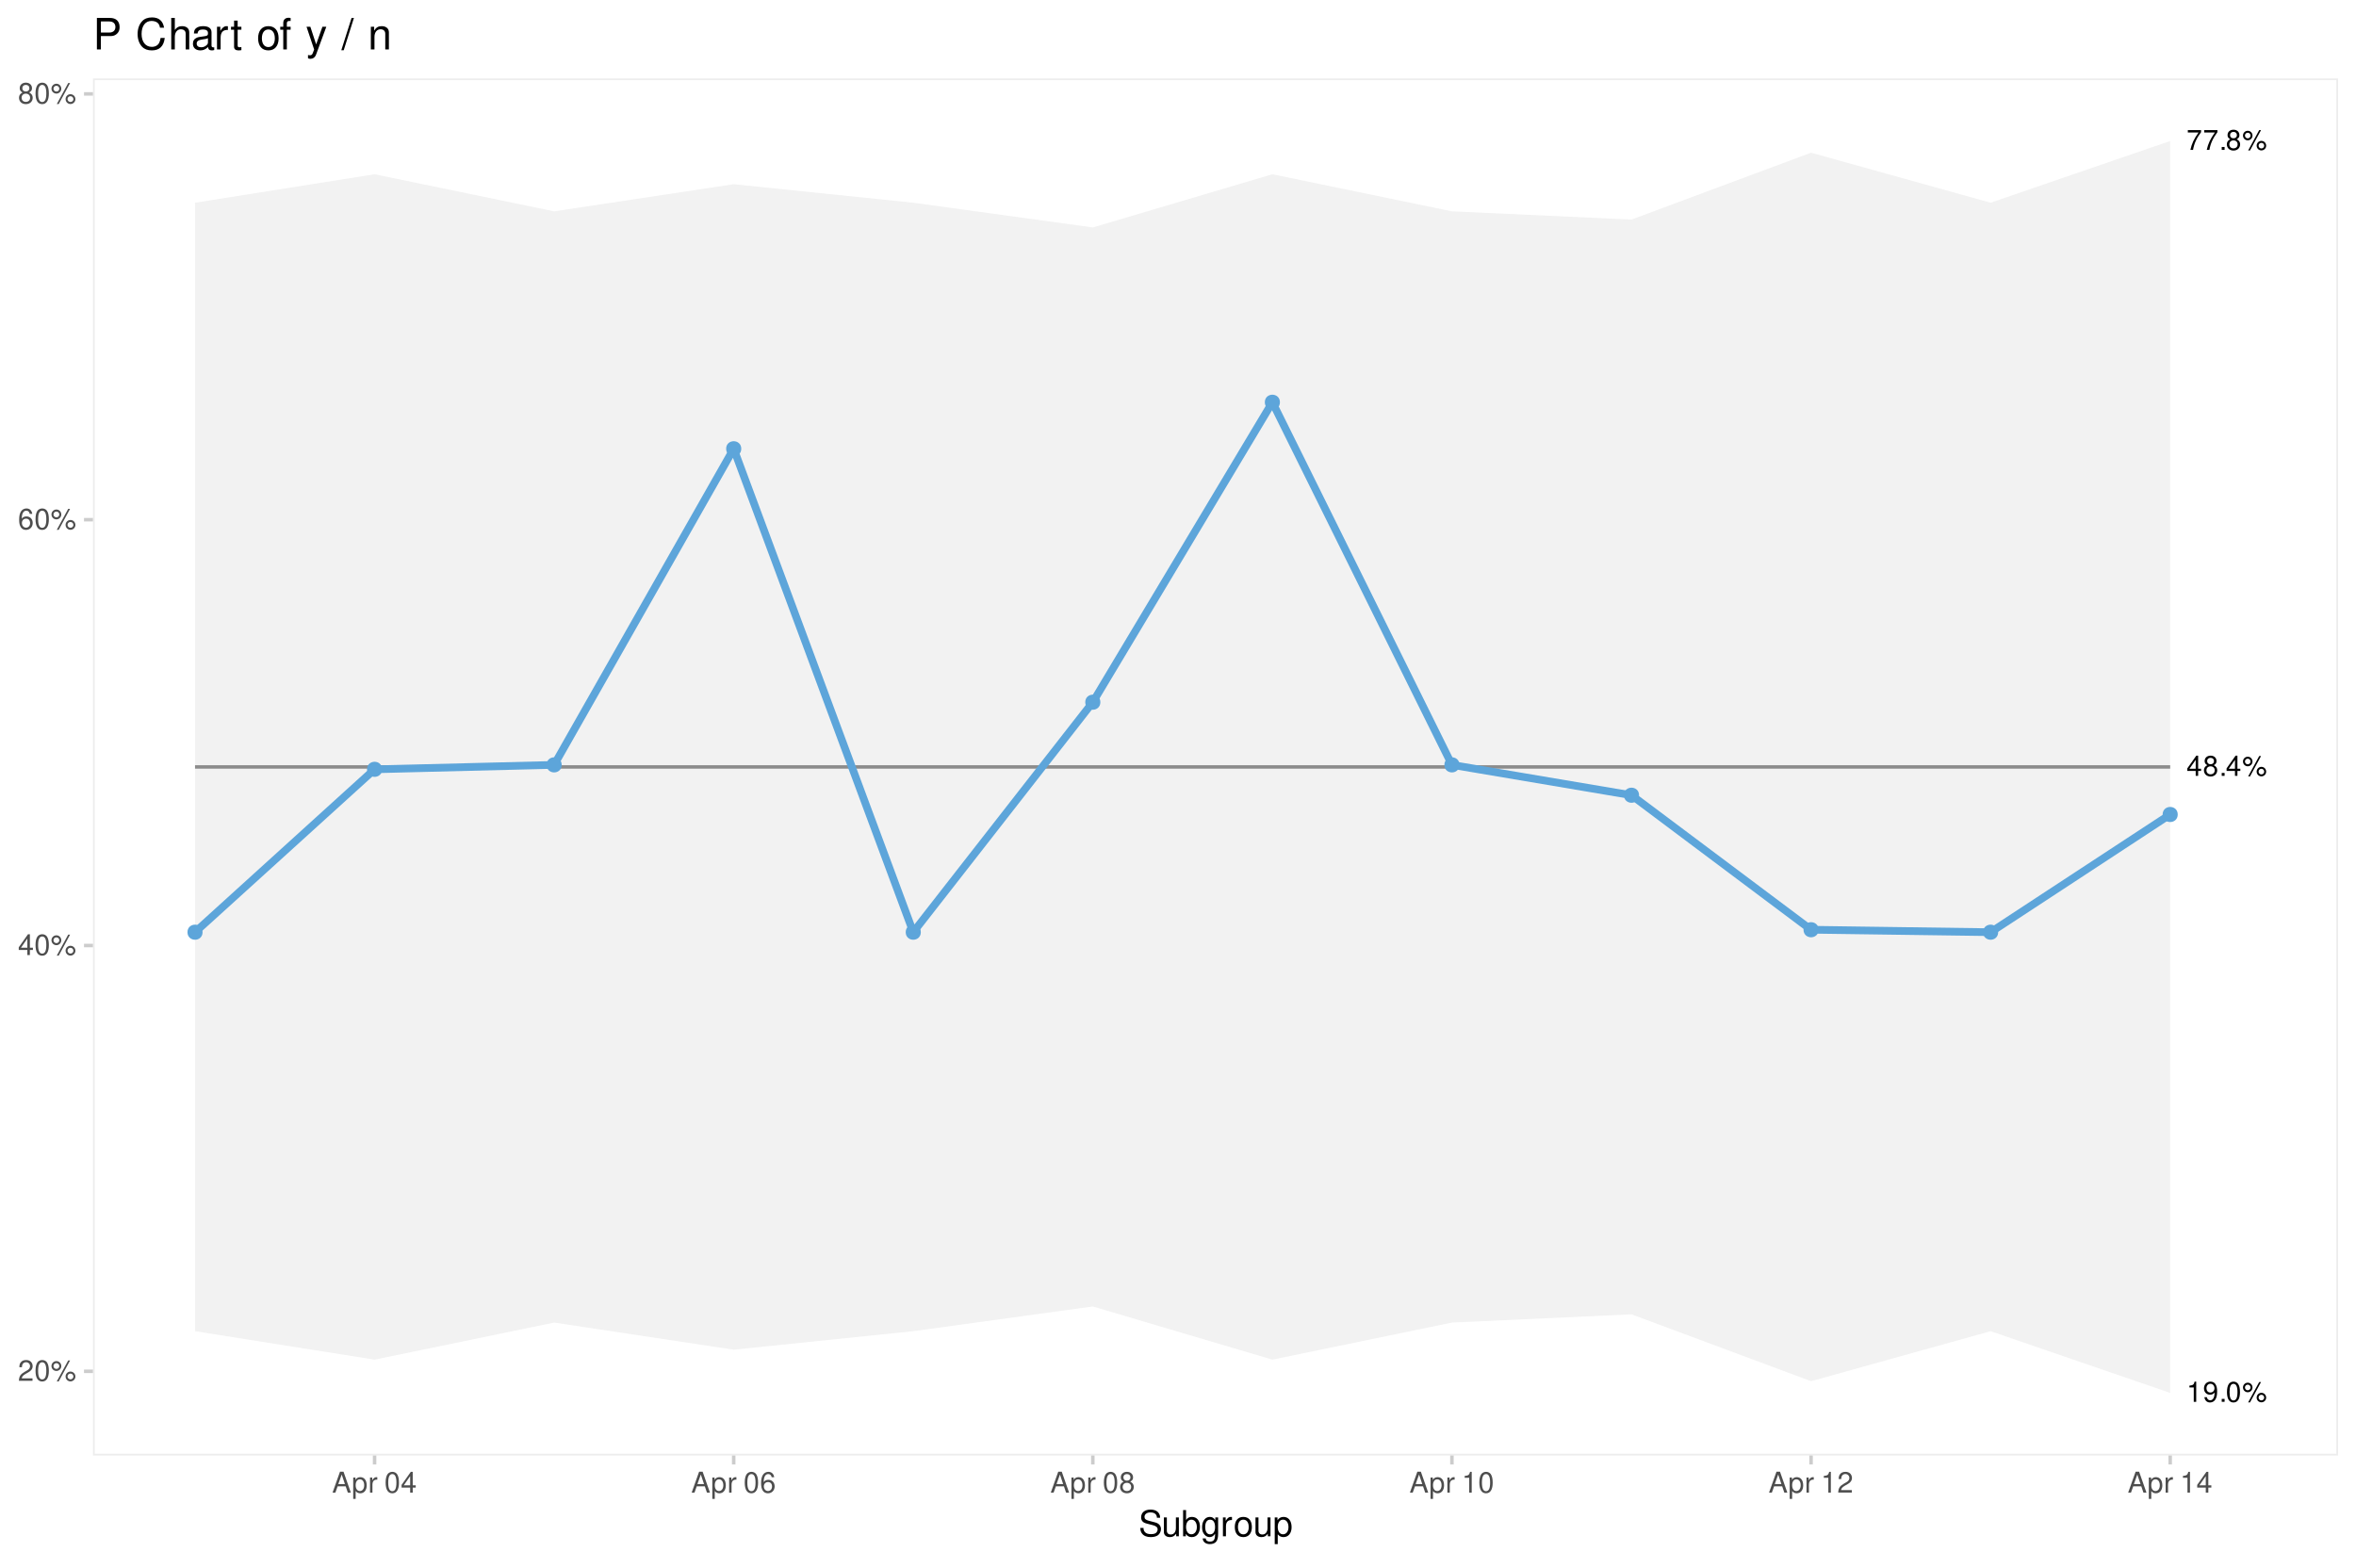
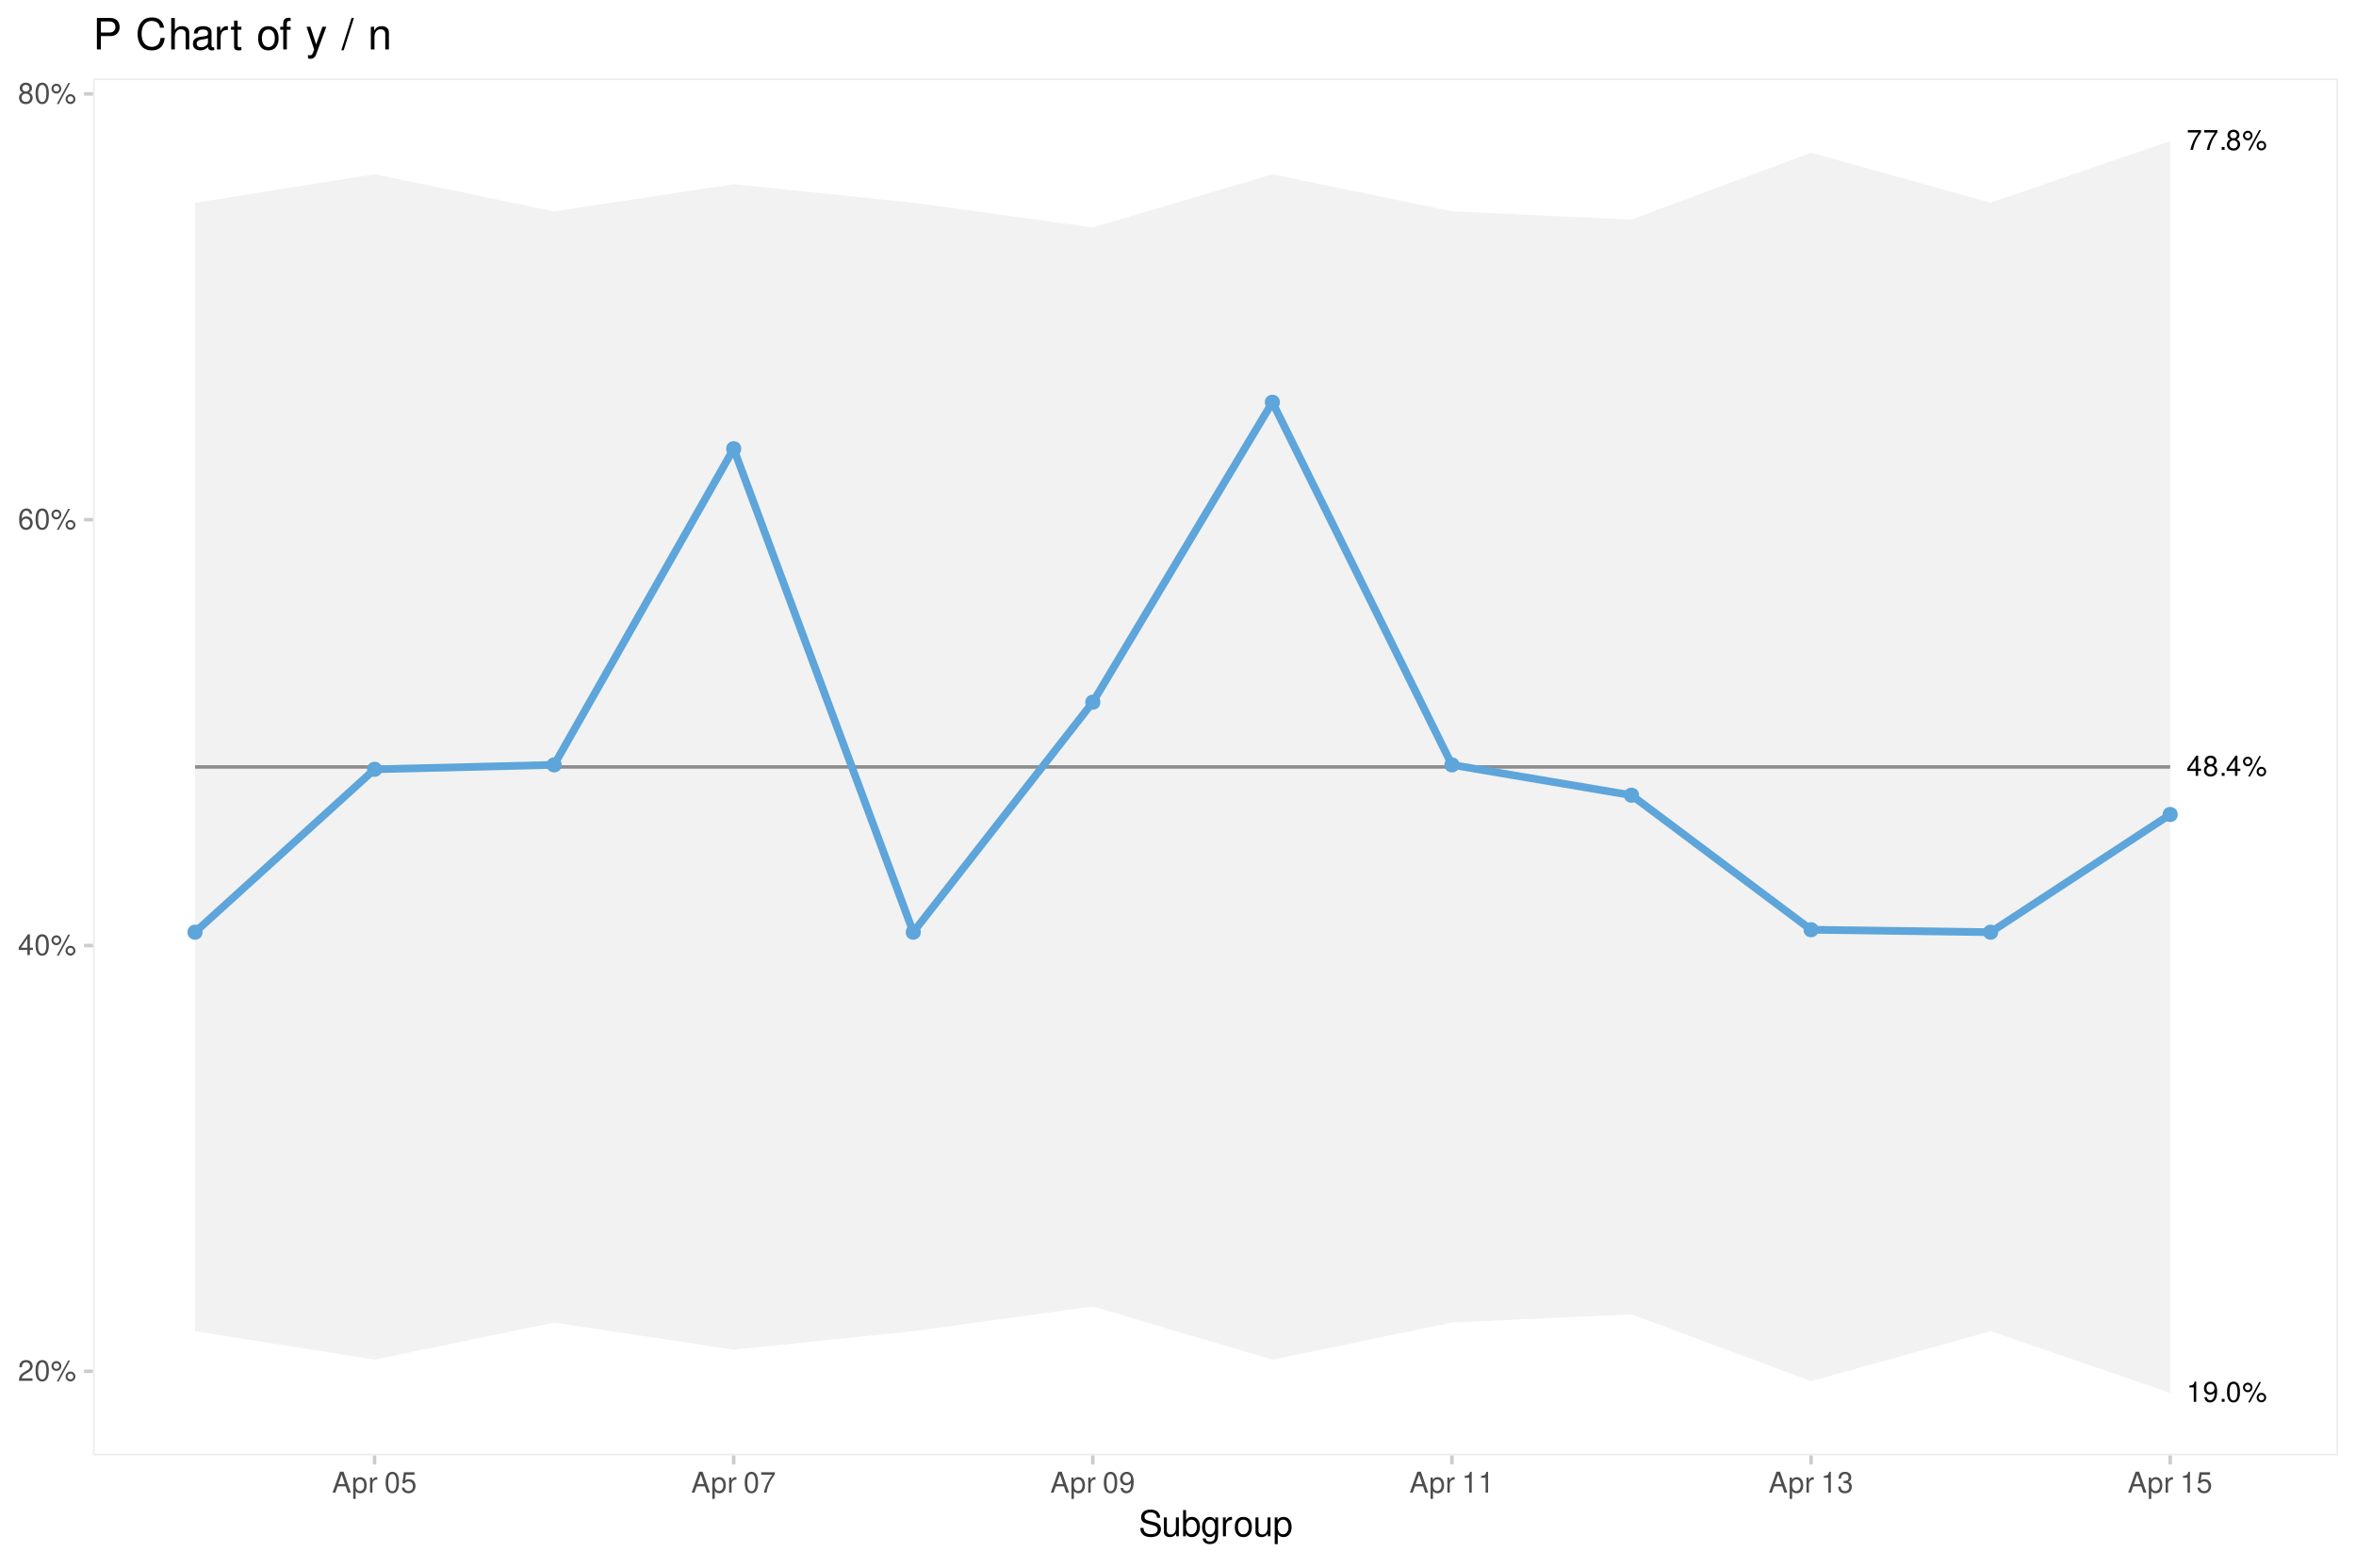
<svg xmlns="http://www.w3.org/2000/svg" xmlns:xlink="http://www.w3.org/1999/xlink" width="720pt" height="479pt" viewBox="0 0 720 479">
  <defs>
    <g>
      <g id="glyph-0-0">
        <path d="M 2.203 -4.391 L 2.203 0 L 2.953 0 L 2.953 -6.172 L 2.469 -6.172 C 2.203 -5.219 2.031 -5.094 0.875 -4.938 L 0.875 -4.391 Z M 2.203 -4.391 " />
      </g>
      <g id="glyph-0-1">
        <path d="M 0.453 -1.406 C 0.594 -0.406 1.25 0.203 2.172 0.203 C 2.844 0.203 3.438 -0.125 3.797 -0.688 C 4.172 -1.281 4.344 -2.031 4.344 -3.156 C 4.344 -4.203 4.188 -4.859 3.828 -5.406 C 3.5 -5.906 2.969 -6.172 2.297 -6.172 C 1.156 -6.172 0.328 -5.312 0.328 -4.109 C 0.328 -2.984 1.094 -2.172 2.188 -2.172 C 2.75 -2.172 3.188 -2.375 3.562 -2.844 C 3.562 -1.312 3.078 -0.469 2.219 -0.469 C 1.688 -0.469 1.328 -0.812 1.203 -1.406 Z M 2.297 -5.516 C 3 -5.516 3.531 -4.922 3.531 -4.125 C 3.531 -3.375 3.016 -2.844 2.266 -2.844 C 1.547 -2.844 1.094 -3.359 1.094 -4.172 C 1.094 -4.953 1.594 -5.516 2.297 -5.516 Z M 2.297 -5.516 " />
      </g>
      <g id="glyph-0-2">
        <path d="M 1.625 -0.891 L 0.75 -0.891 L 0.75 0 L 1.625 0 Z M 1.625 -0.891 " />
      </g>
      <g id="glyph-0-3">
        <path d="M 2.344 -6.172 C 1.781 -6.172 1.266 -5.906 0.953 -5.5 C 0.562 -4.953 0.359 -4.125 0.359 -2.984 C 0.359 -0.906 1.047 0.203 2.344 0.203 C 3.625 0.203 4.328 -0.906 4.328 -2.938 C 4.328 -4.125 4.141 -4.938 3.734 -5.5 C 3.422 -5.922 2.922 -6.172 2.344 -6.172 Z M 2.344 -5.5 C 3.156 -5.5 3.562 -4.672 3.562 -3 C 3.562 -1.25 3.172 -0.422 2.328 -0.422 C 1.531 -0.422 1.141 -1.281 1.141 -2.984 C 1.141 -4.672 1.531 -5.5 2.344 -5.5 Z M 2.344 -5.5 " />
      </g>
      <g id="glyph-0-4">
        <path d="M 1.703 -5.844 C 0.891 -5.844 0.25 -5.188 0.25 -4.391 C 0.25 -3.578 0.891 -2.922 1.703 -2.922 C 2.5 -2.922 3.156 -3.578 3.156 -4.375 C 3.156 -5.203 2.516 -5.844 1.703 -5.844 Z M 1.703 -5.25 C 2.188 -5.25 2.562 -4.859 2.562 -4.375 C 2.562 -3.906 2.172 -3.531 1.703 -3.531 C 1.234 -3.531 0.844 -3.906 0.844 -4.391 C 0.844 -4.859 1.219 -5.25 1.703 -5.25 Z M 5.203 -6.047 L 1.828 0.172 L 2.391 0.172 L 5.766 -6.047 Z M 5.875 -2.75 C 5.062 -2.75 4.422 -2.094 4.422 -1.297 C 4.422 -0.484 5.062 0.156 5.875 0.156 C 6.672 0.156 7.328 -0.484 7.328 -1.281 C 7.328 -2.094 6.688 -2.75 5.875 -2.75 Z M 5.875 -2.156 C 6.359 -2.156 6.734 -1.766 6.734 -1.281 C 6.734 -0.812 6.344 -0.438 5.875 -0.438 C 5.391 -0.438 5.016 -0.812 5.016 -1.297 C 5.016 -1.766 5.391 -2.156 5.875 -2.156 Z M 5.875 -2.156 " />
      </g>
      <g id="glyph-0-5">
        <path d="M 4.438 -6.047 L 0.391 -6.047 L 0.391 -5.312 L 3.656 -5.312 C 2.219 -3.25 1.625 -1.984 1.172 0 L 1.984 0 C 2.312 -1.938 3.078 -3.594 4.438 -5.422 Z M 4.438 -6.047 " />
      </g>
      <g id="glyph-0-6">
        <path d="M 3.328 -3.25 C 3.969 -3.641 4.156 -3.938 4.156 -4.516 C 4.156 -5.5 3.422 -6.172 2.344 -6.172 C 1.281 -6.172 0.531 -5.5 0.531 -4.531 C 0.531 -3.938 0.719 -3.641 1.344 -3.25 C 0.656 -2.906 0.312 -2.391 0.312 -1.719 C 0.312 -0.594 1.141 0.203 2.344 0.203 C 3.547 0.203 4.375 -0.594 4.375 -1.719 C 4.375 -2.391 4.031 -2.906 3.328 -3.25 Z M 2.344 -5.5 C 2.984 -5.5 3.391 -5.125 3.391 -4.5 C 3.391 -3.922 2.984 -3.547 2.344 -3.547 C 1.703 -3.547 1.297 -3.922 1.297 -4.516 C 1.297 -5.125 1.703 -5.5 2.344 -5.5 Z M 2.344 -2.906 C 3.094 -2.906 3.609 -2.422 3.609 -1.703 C 3.609 -0.953 3.109 -0.469 2.328 -0.469 C 1.594 -0.469 1.078 -0.969 1.078 -1.688 C 1.078 -2.422 1.594 -2.906 2.344 -2.906 Z M 2.344 -2.906 " />
      </g>
      <g id="glyph-0-7">
        <path d="M 2.797 -1.5 L 2.797 0 L 3.547 0 L 3.547 -1.5 L 4.438 -1.5 L 4.438 -2.172 L 3.547 -2.172 L 3.547 -6.172 L 2.984 -6.172 L 0.234 -2.281 L 0.234 -1.5 Z M 2.797 -2.172 L 0.891 -2.172 L 2.797 -4.891 Z M 2.797 -2.172 " />
      </g>
      <g id="glyph-1-0">
        <path d="M 4.453 -0.766 L 1.172 -0.766 C 1.25 -1.297 1.531 -1.625 2.297 -2.094 L 3.172 -2.594 C 4.047 -3.062 4.5 -3.719 4.5 -4.5 C 4.5 -5.031 4.281 -5.531 3.922 -5.875 C 3.547 -6.203 3.094 -6.359 2.5 -6.359 C 1.703 -6.359 1.125 -6.078 0.781 -5.531 C 0.547 -5.203 0.453 -4.797 0.438 -4.156 L 1.219 -4.156 C 1.234 -4.594 1.297 -4.844 1.406 -5.062 C 1.594 -5.438 2 -5.688 2.469 -5.688 C 3.172 -5.688 3.703 -5.172 3.703 -4.484 C 3.703 -3.969 3.406 -3.531 2.859 -3.219 L 2.047 -2.75 C 0.75 -2 0.375 -1.406 0.297 -0.016 L 4.453 -0.016 Z M 4.453 -0.766 " />
      </g>
      <g id="glyph-1-1">
        <path d="M 2.422 -6.359 C 1.844 -6.359 1.312 -6.094 0.984 -5.672 C 0.578 -5.109 0.375 -4.25 0.375 -3.078 C 0.375 -0.938 1.078 0.203 2.422 0.203 C 3.734 0.203 4.453 -0.938 4.453 -3.031 C 4.453 -4.25 4.266 -5.078 3.859 -5.672 C 3.531 -6.109 3.016 -6.359 2.422 -6.359 Z M 2.422 -5.672 C 3.25 -5.672 3.672 -4.828 3.672 -3.094 C 3.672 -1.281 3.266 -0.438 2.406 -0.438 C 1.578 -0.438 1.172 -1.312 1.172 -3.062 C 1.172 -4.828 1.578 -5.672 2.422 -5.672 Z M 2.422 -5.672 " />
      </g>
      <g id="glyph-1-2">
        <path d="M 1.75 -6.031 C 0.922 -6.031 0.25 -5.344 0.25 -4.516 C 0.25 -3.688 0.922 -3.016 1.766 -3.016 C 2.578 -3.016 3.25 -3.688 3.25 -4.5 C 3.25 -5.359 2.594 -6.031 1.75 -6.031 Z M 1.75 -5.406 C 2.25 -5.406 2.641 -5.016 2.641 -4.516 C 2.641 -4.031 2.25 -3.641 1.766 -3.641 C 1.266 -3.641 0.859 -4.031 0.859 -4.516 C 0.859 -5.016 1.266 -5.406 1.75 -5.406 Z M 5.359 -6.234 L 1.875 0.172 L 2.469 0.172 L 5.938 -6.234 Z M 6.047 -2.828 C 5.219 -2.828 4.562 -2.156 4.562 -1.344 C 4.562 -0.5 5.219 0.172 6.062 0.172 C 6.875 0.172 7.562 -0.5 7.562 -1.312 C 7.562 -2.156 6.891 -2.828 6.047 -2.828 Z M 6.047 -2.219 C 6.547 -2.219 6.953 -1.828 6.953 -1.312 C 6.953 -0.844 6.547 -0.453 6.062 -0.453 C 5.562 -0.453 5.156 -0.844 5.156 -1.344 C 5.156 -1.828 5.562 -2.219 6.047 -2.219 Z M 6.047 -2.219 " />
      </g>
      <g id="glyph-1-3">
        <path d="M 2.875 -1.547 L 2.875 0 L 3.656 0 L 3.656 -1.547 L 4.578 -1.547 L 4.578 -2.234 L 3.656 -2.234 L 3.656 -6.359 L 3.078 -6.359 L 0.25 -2.359 L 0.25 -1.547 Z M 2.875 -2.234 L 0.922 -2.234 L 2.875 -5.047 Z M 2.875 -2.234 " />
      </g>
      <g id="glyph-1-4">
        <path d="M 4.375 -4.703 C 4.234 -5.75 3.562 -6.359 2.609 -6.359 C 1.922 -6.359 1.312 -6.031 0.938 -5.453 C 0.547 -4.828 0.375 -4.062 0.375 -2.906 C 0.375 -1.828 0.531 -1.156 0.906 -0.594 C 1.234 -0.078 1.781 0.203 2.469 0.203 C 3.656 0.203 4.516 -0.688 4.516 -1.922 C 4.516 -3.094 3.719 -3.922 2.609 -3.922 C 1.984 -3.922 1.5 -3.688 1.172 -3.234 C 1.172 -4.797 1.672 -5.672 2.562 -5.672 C 3.109 -5.672 3.484 -5.328 3.609 -4.703 Z M 2.5 -3.234 C 3.25 -3.234 3.719 -2.703 3.719 -1.859 C 3.719 -1.062 3.188 -0.484 2.484 -0.484 C 1.766 -0.484 1.219 -1.094 1.219 -1.906 C 1.219 -2.688 1.734 -3.234 2.5 -3.234 Z M 2.5 -3.234 " />
      </g>
      <g id="glyph-1-5">
        <path d="M 3.438 -3.359 C 4.094 -3.75 4.297 -4.062 4.297 -4.656 C 4.297 -5.672 3.531 -6.359 2.422 -6.359 C 1.312 -6.359 0.547 -5.672 0.547 -4.672 C 0.547 -4.062 0.75 -3.75 1.391 -3.359 C 0.672 -2.984 0.328 -2.469 0.328 -1.766 C 0.328 -0.609 1.172 0.203 2.422 0.203 C 3.656 0.203 4.516 -0.609 4.516 -1.766 C 4.516 -2.469 4.156 -2.984 3.438 -3.359 Z M 2.422 -5.672 C 3.078 -5.672 3.5 -5.281 3.5 -4.641 C 3.5 -4.047 3.062 -3.656 2.422 -3.656 C 1.766 -3.656 1.344 -4.047 1.344 -4.656 C 1.344 -5.281 1.766 -5.672 2.422 -5.672 Z M 2.422 -3 C 3.188 -3 3.719 -2.484 3.719 -1.75 C 3.719 -0.984 3.203 -0.484 2.406 -0.484 C 1.641 -0.484 1.125 -1 1.125 -1.734 C 1.125 -2.5 1.641 -3 2.422 -3 Z M 2.422 -3 " />
      </g>
      <g id="glyph-1-6">
        <path d="M 4.172 -1.922 L 4.828 0 L 5.75 0 L 3.5 -6.406 L 2.438 -6.406 L 0.156 0 L 1.016 0 L 1.703 -1.922 Z M 3.938 -2.609 L 1.906 -2.609 L 2.953 -5.531 Z M 3.938 -2.609 " />
      </g>
      <g id="glyph-1-7">
        <path d="M 0.469 1.922 L 1.219 1.922 L 1.219 -0.484 C 1.594 -0.016 2.031 0.203 2.625 0.203 C 3.828 0.203 4.594 -0.75 4.594 -2.219 C 4.594 -3.781 3.844 -4.734 2.625 -4.734 C 2 -4.734 1.5 -4.453 1.156 -3.922 L 1.156 -4.609 L 0.469 -4.609 Z M 2.5 -4.062 C 3.312 -4.062 3.828 -3.344 3.828 -2.25 C 3.828 -1.203 3.297 -0.484 2.5 -0.484 C 1.719 -0.484 1.219 -1.188 1.219 -2.266 C 1.219 -3.359 1.719 -4.062 2.5 -4.062 Z M 2.5 -4.062 " />
      </g>
      <g id="glyph-1-8">
        <path d="M 0.609 -4.609 L 0.609 0 L 1.344 0 L 1.344 -2.391 C 1.359 -3.5 1.812 -4 2.828 -3.969 L 2.828 -4.719 C 2.703 -4.734 2.625 -4.734 2.547 -4.734 C 2.062 -4.734 1.703 -4.453 1.281 -3.781 L 1.281 -4.609 Z M 0.609 -4.609 " />
      </g>
      <g id="glyph-1-9">
</g>
      <g id="glyph-1-10">
+         <path d="M 4.188 -6.234 L 0.969 -6.234 L 0.5 -2.844 L 1.219 -2.844 C 1.578 -3.266 1.875 -3.422 2.359 -3.422 C 3.203 -3.422 3.719 -2.844 3.719 -1.922 C 3.719 -1.031 3.203 -0.484 2.359 -0.484 C 1.688 -0.484 1.266 -0.828 1.078 -1.531 L 0.312 -1.531 C 0.406 -1.016 0.5 -0.781 0.688 -0.547 C 1.031 -0.078 1.672 0.203 2.375 0.203 C 3.641 0.203 4.516 -0.719 4.516 -2.031 C 4.516 -3.266 3.688 -4.109 2.5 -4.109 C 2.062 -4.109 1.703 -4 1.344 -3.734 L 1.594 -5.469 L 4.188 -5.469 Z M 4.188 -6.234 " />
+       </g>
+       <g id="glyph-1-11">
+         <path d="M 4.578 -6.234 L 0.406 -6.234 L 0.406 -5.469 L 3.781 -5.469 C 2.281 -3.359 1.688 -2.047 1.219 0 L 2.047 0 C 2.391 -2 3.172 -3.719 4.578 -5.594 Z M 4.578 -6.234 " />
+       </g>
+       <g id="glyph-1-12">
+         <path d="M 0.469 -1.453 C 0.609 -0.406 1.281 0.203 2.234 0.203 C 2.922 0.203 3.547 -0.125 3.922 -0.703 C 4.297 -1.328 4.484 -2.109 4.484 -3.25 C 4.484 -4.328 4.312 -5 3.953 -5.562 C 3.609 -6.094 3.062 -6.359 2.375 -6.359 C 1.188 -6.359 0.328 -5.469 0.328 -4.234 C 0.328 -3.062 1.125 -2.25 2.25 -2.25 C 2.844 -2.25 3.281 -2.453 3.672 -2.938 C 3.672 -1.359 3.172 -0.484 2.281 -0.484 C 1.734 -0.484 1.359 -0.828 1.234 -1.453 Z M 2.359 -5.688 C 3.094 -5.688 3.641 -5.078 3.641 -4.25 C 3.641 -3.469 3.109 -2.922 2.344 -2.922 C 1.594 -2.922 1.125 -3.453 1.125 -4.297 C 1.125 -5.109 1.641 -5.688 2.359 -5.688 Z M 2.359 -5.688 " />
+       </g>
+       <g id="glyph-1-13">
        <path d="M 2.281 -4.531 L 2.281 0 L 3.047 0 L 3.047 -6.359 L 2.547 -6.359 C 2.266 -5.391 2.094 -5.25 0.891 -5.094 L 0.891 -4.531 Z M 2.281 -4.531 " />
+       </g>
+       <g id="glyph-1-14">
+         <path d="M 1.938 -2.922 L 2.359 -2.922 C 3.203 -2.922 3.656 -2.531 3.656 -1.766 C 3.656 -0.969 3.172 -0.484 2.375 -0.484 C 1.516 -0.484 1.109 -0.922 1.062 -1.844 L 0.281 -1.844 C 0.312 -1.344 0.406 -1 0.547 -0.719 C 0.875 -0.109 1.484 0.203 2.344 0.203 C 3.625 0.203 4.453 -0.578 4.453 -1.781 C 4.453 -2.594 4.141 -3.031 3.391 -3.297 C 3.969 -3.531 4.266 -3.969 4.266 -4.609 C 4.266 -5.703 3.547 -6.359 2.359 -6.359 C 1.109 -6.359 0.438 -5.656 0.406 -4.312 L 1.188 -4.312 C 1.203 -4.703 1.234 -4.922 1.328 -5.109 C 1.5 -5.469 1.891 -5.688 2.375 -5.688 C 3.062 -5.688 3.469 -5.266 3.469 -4.578 C 3.469 -4.141 3.312 -3.859 2.969 -3.719 C 2.766 -3.625 2.484 -3.594 1.938 -3.578 Z M 1.938 -2.922 " />
      </g>
      <g id="glyph-2-0">
        <path d="M 6.562 -5.672 C 6.562 -6.219 6.516 -6.375 6.344 -6.75 C 5.906 -7.672 4.969 -8.156 3.625 -8.156 C 1.859 -8.156 0.766 -7.25 0.766 -5.797 C 0.766 -4.812 1.281 -4.203 2.344 -3.922 L 4.328 -3.406 C 5.359 -3.141 5.812 -2.734 5.812 -2.094 C 5.812 -1.672 5.578 -1.234 5.234 -0.984 C 4.922 -0.766 4.406 -0.656 3.766 -0.656 C 2.875 -0.656 2.297 -0.859 1.906 -1.312 C 1.609 -1.672 1.484 -2.062 1.5 -2.547 L 0.531 -2.547 C 0.531 -1.812 0.688 -1.328 1 -0.891 C 1.547 -0.125 2.469 0.25 3.703 0.25 C 4.656 0.25 5.438 0.031 5.953 -0.359 C 6.484 -0.797 6.828 -1.5 6.828 -2.203 C 6.828 -3.188 6.219 -3.922 5.125 -4.219 L 3.109 -4.75 C 2.141 -5.016 1.797 -5.328 1.797 -5.938 C 1.797 -6.75 2.516 -7.297 3.594 -7.297 C 4.859 -7.297 5.578 -6.719 5.594 -5.672 Z M 6.562 -5.672 " />
      </g>
      <g id="glyph-2-1">
        <path d="M 5.297 0 L 5.297 -5.766 L 4.391 -5.766 L 4.391 -2.5 C 4.391 -1.312 3.766 -0.547 2.812 -0.547 C 2.094 -0.547 1.625 -0.984 1.625 -1.688 L 1.625 -5.766 L 0.719 -5.766 L 0.719 -1.312 C 0.719 -0.359 1.438 0.25 2.547 0.25 C 3.406 0.25 3.938 -0.047 4.484 -0.797 L 4.484 0 Z M 5.297 0 " />
      </g>
      <g id="glyph-2-2">
        <path d="M 0.594 -8.016 L 0.594 0 L 1.422 0 L 1.422 -0.734 C 1.859 -0.062 2.438 0.25 3.25 0.25 C 4.766 0.25 5.75 -0.984 5.75 -2.906 C 5.75 -4.781 4.812 -5.922 3.281 -5.922 C 2.5 -5.922 1.938 -5.625 1.5 -4.984 L 1.5 -8.016 Z M 3.109 -5.078 C 4.141 -5.078 4.797 -4.188 4.797 -2.812 C 4.797 -1.5 4.109 -0.609 3.109 -0.609 C 2.141 -0.609 1.5 -1.484 1.5 -2.844 C 1.5 -4.188 2.141 -5.078 3.109 -5.078 Z M 3.109 -5.078 " />
      </g>
      <g id="glyph-2-3">
        <path d="M 4.438 -5.766 L 4.438 -4.922 C 3.984 -5.625 3.469 -5.922 2.75 -5.922 C 1.359 -5.922 0.391 -4.625 0.391 -2.781 C 0.391 -1.812 0.609 -1.109 1.109 -0.531 C 1.547 -0.016 2.094 0.25 2.688 0.25 C 3.375 0.25 3.875 -0.062 4.359 -0.781 L 4.359 -0.484 C 4.359 1.062 3.922 1.625 2.781 1.625 C 2 1.625 1.594 1.312 1.5 0.656 L 0.578 0.656 C 0.656 1.734 1.5 2.391 2.766 2.391 C 3.609 2.391 4.312 2.125 4.688 1.656 C 5.125 1.125 5.297 0.406 5.297 -0.953 L 5.297 -5.766 Z M 2.844 -5.078 C 3.812 -5.078 4.359 -4.266 4.359 -2.812 C 4.359 -1.406 3.797 -0.594 2.844 -0.594 C 1.891 -0.594 1.344 -1.422 1.344 -2.844 C 1.344 -4.25 1.891 -5.078 2.844 -5.078 Z M 2.844 -5.078 " />
      </g>
      <g id="glyph-2-4">
        <path d="M 0.766 -5.766 L 0.766 0 L 1.688 0 L 1.688 -2.984 C 1.688 -4.375 2.266 -5 3.531 -4.969 L 3.531 -5.891 C 3.375 -5.922 3.281 -5.922 3.172 -5.922 C 2.578 -5.922 2.141 -5.578 1.609 -4.719 L 1.609 -5.766 Z M 0.766 -5.766 " />
      </g>
      <g id="glyph-2-5">
        <path d="M 2.984 -5.922 C 1.359 -5.922 0.391 -4.781 0.391 -2.844 C 0.391 -0.891 1.359 0.25 3 0.25 C 4.625 0.25 5.609 -0.906 5.609 -2.797 C 5.609 -4.797 4.656 -5.922 2.984 -5.922 Z M 3 -5.078 C 4.031 -5.078 4.656 -4.234 4.656 -2.812 C 4.656 -1.438 4.016 -0.594 3 -0.594 C 1.984 -0.594 1.359 -1.438 1.359 -2.844 C 1.359 -4.234 1.984 -5.078 3 -5.078 Z M 3 -5.078 " />
      </g>
      <g id="glyph-2-6">
        <path d="M 0.594 2.391 L 1.516 2.391 L 1.516 -0.609 C 2 -0.016 2.547 0.25 3.281 0.25 C 4.781 0.25 5.75 -0.953 5.75 -2.781 C 5.75 -4.719 4.812 -5.922 3.281 -5.922 C 2.5 -5.922 1.875 -5.578 1.438 -4.891 L 1.438 -5.766 L 0.594 -5.766 Z M 3.125 -5.078 C 4.141 -5.078 4.797 -4.188 4.797 -2.812 C 4.797 -1.5 4.125 -0.609 3.125 -0.609 C 2.141 -0.609 1.516 -1.484 1.516 -2.844 C 1.516 -4.188 2.141 -5.078 3.125 -5.078 Z M 3.125 -5.078 " />
      </g>
      <g id="glyph-3-0">
        <path d="M 2.422 -4.078 L 5.453 -4.078 C 6.203 -4.078 6.797 -4.297 7.312 -4.766 C 7.891 -5.297 8.141 -5.922 8.141 -6.797 C 8.141 -8.609 7.078 -9.625 5.172 -9.625 L 1.203 -9.625 L 1.203 0 L 2.422 0 Z M 2.422 -5.156 L 2.422 -8.547 L 4.984 -8.547 C 6.172 -8.547 6.859 -7.906 6.859 -6.859 C 6.859 -5.797 6.172 -5.156 4.984 -5.156 Z M 2.422 -5.156 " />
      </g>
      <g id="glyph-3-1">
</g>
      <g id="glyph-3-2">
        <path d="M 8.734 -6.641 C 8.359 -8.75 7.141 -9.781 5.031 -9.781 C 3.734 -9.781 2.688 -9.375 1.984 -8.578 C 1.109 -7.625 0.641 -6.266 0.641 -4.703 C 0.641 -3.109 1.125 -1.75 2.016 -0.812 C 2.766 -0.047 3.719 0.297 4.984 0.297 C 7.328 0.297 8.641 -0.969 8.938 -3.516 L 7.672 -3.516 C 7.562 -2.859 7.438 -2.406 7.234 -2.016 C 6.844 -1.234 6.016 -0.781 4.984 -0.781 C 3.078 -0.781 1.859 -2.312 1.859 -4.719 C 1.859 -7.188 3.016 -8.703 4.891 -8.703 C 5.672 -8.703 6.391 -8.469 6.781 -8.094 C 7.141 -7.766 7.344 -7.375 7.484 -6.641 Z M 8.734 -6.641 " />
      </g>
      <g id="glyph-3-3">
        <path d="M 0.922 -9.625 L 0.922 0 L 2.016 0 L 2.016 -3.812 C 2.016 -5.234 2.766 -6.156 3.891 -6.156 C 4.266 -6.156 4.609 -6.047 4.875 -5.844 C 5.188 -5.609 5.328 -5.281 5.328 -4.797 L 5.328 0 L 6.422 0 L 6.422 -5.234 C 6.422 -6.391 5.578 -7.109 4.234 -7.109 C 3.266 -7.109 2.672 -6.812 2.016 -5.969 L 2.016 -9.625 Z M 0.922 -9.625 " />
      </g>
      <g id="glyph-3-4">
        <path d="M 7.062 -0.641 C 6.938 -0.625 6.891 -0.625 6.828 -0.625 C 6.438 -0.625 6.234 -0.812 6.234 -1.156 L 6.234 -5.234 C 6.234 -6.453 5.328 -7.109 3.625 -7.109 C 2.609 -7.109 1.812 -6.828 1.328 -6.312 C 1.016 -5.953 0.891 -5.562 0.859 -4.875 L 1.969 -4.875 C 2.062 -5.719 2.562 -6.094 3.594 -6.094 C 4.594 -6.094 5.141 -5.734 5.141 -5.062 L 5.141 -4.781 C 5.125 -4.297 4.891 -4.125 3.984 -4.016 C 2.422 -3.812 2.188 -3.766 1.766 -3.594 C 0.969 -3.25 0.547 -2.641 0.547 -1.75 C 0.547 -0.484 1.422 0.297 2.828 0.297 C 3.703 0.297 4.391 0 5.172 -0.719 C 5.25 0 5.594 0.297 6.312 0.297 C 6.547 0.297 6.688 0.281 7.062 0.188 Z M 5.141 -2.172 C 5.141 -1.812 5.031 -1.578 4.703 -1.281 C 4.25 -0.875 3.703 -0.656 3.062 -0.656 C 2.203 -0.656 1.703 -1.062 1.703 -1.766 C 1.703 -2.5 2.172 -2.859 3.359 -3.031 C 4.547 -3.188 4.766 -3.25 5.141 -3.422 Z M 5.141 -2.172 " />
      </g>
      <g id="glyph-3-5">
        <path d="M 0.906 -6.922 L 0.906 0 L 2.016 0 L 2.016 -3.594 C 2.031 -5.25 2.719 -6 4.234 -5.953 L 4.234 -7.078 C 4.047 -7.109 3.953 -7.109 3.812 -7.109 C 3.109 -7.109 2.562 -6.688 1.922 -5.672 L 1.922 -6.922 Z M 0.906 -6.922 " />
      </g>
      <g id="glyph-3-6">
        <path d="M 3.359 -6.922 L 2.219 -6.922 L 2.219 -8.812 L 1.125 -8.812 L 1.125 -6.922 L 0.188 -6.922 L 0.188 -6.016 L 1.125 -6.016 L 1.125 -0.797 C 1.125 -0.078 1.594 0.297 2.453 0.297 C 2.75 0.297 2.984 0.281 3.359 0.219 L 3.359 -0.719 C 3.188 -0.672 3.047 -0.656 2.828 -0.656 C 2.344 -0.656 2.219 -0.797 2.219 -1.281 L 2.219 -6.016 L 3.359 -6.016 Z M 3.359 -6.922 " />
      </g>
      <g id="glyph-3-7">
        <path d="M 3.594 -7.109 C 1.641 -7.109 0.469 -5.734 0.469 -3.406 C 0.469 -1.062 1.641 0.297 3.609 0.297 C 5.562 0.297 6.734 -1.078 6.734 -3.359 C 6.734 -5.75 5.594 -7.109 3.594 -7.109 Z M 3.609 -6.094 C 4.844 -6.094 5.578 -5.078 5.578 -3.359 C 5.578 -1.734 4.812 -0.719 3.609 -0.719 C 2.375 -0.719 1.625 -1.734 1.625 -3.406 C 1.625 -5.078 2.375 -6.094 3.609 -6.094 Z M 3.609 -6.094 " />
      </g>
      <g id="glyph-3-8">
        <path d="M 3.406 -6.922 L 2.25 -6.922 L 2.25 -8 C 2.25 -8.469 2.516 -8.703 3.031 -8.703 C 3.109 -8.703 3.156 -8.703 3.406 -8.688 L 3.406 -9.594 C 3.156 -9.656 3.016 -9.672 2.781 -9.672 C 1.766 -9.672 1.156 -9.078 1.156 -8.094 L 1.156 -6.922 L 0.234 -6.922 L 0.234 -6.016 L 1.156 -6.016 L 1.156 0 L 2.25 0 L 2.25 -6.016 L 3.406 -6.016 Z M 3.406 -6.922 " />
      </g>
      <g id="glyph-3-9">
        <path d="M 5.125 -6.922 L 3.203 -1.531 L 1.438 -6.922 L 0.266 -6.922 L 2.594 0.031 L 2.172 1.125 C 2 1.609 1.75 1.797 1.297 1.797 C 1.109 1.797 0.953 1.766 0.719 1.719 L 0.719 2.703 C 0.938 2.828 1.156 2.875 1.453 2.875 C 1.812 2.875 2.188 2.766 2.484 2.547 C 2.828 2.297 3.031 2 3.234 1.453 L 6.312 -6.922 Z M 5.125 -6.922 " />
      </g>
      <g id="glyph-3-10">
        <path d="M 3.031 -9.625 L -0.109 0.266 L 0.625 0.266 L 3.75 -9.625 Z M 3.031 -9.625 " />
      </g>
      <g id="glyph-3-11">
        <path d="M 0.922 -6.922 L 0.922 0 L 2.031 0 L 2.031 -3.812 C 2.031 -5.234 2.766 -6.156 3.906 -6.156 C 4.781 -6.156 5.328 -5.625 5.328 -4.797 L 5.328 0 L 6.438 0 L 6.438 -5.234 C 6.438 -6.375 5.578 -7.109 4.234 -7.109 C 3.203 -7.109 2.547 -6.719 1.938 -5.75 L 1.938 -6.922 Z M 0.922 -6.922 " />
      </g>
    </g>
    <clipPath id="clip-0">
      <path clip-rule="nonzero" d="M 28.41 23.957 L 714.52 23.957 L 714.52 444.848 L 28.41 444.848 Z M 28.41 23.957 " />
    </clipPath>
    <clipPath id="clip-1">
      <path clip-rule="nonzero" d="M 28.41 23.957 L 714.52 23.957 L 714.52 444.848 L 28.41 444.848 Z M 28.41 23.957 " />
    </clipPath>
  </defs>
  <rect x="-72" y="-47.9" width="864" height="574.8" fill="rgb(100%, 100%, 100%)" fill-opacity="1" />
  <rect x="-72" y="-47.9" width="864" height="574.8" fill="rgb(100%, 100%, 100%)" fill-opacity="1" />
  <path fill="none" stroke-width="1.067" stroke-linecap="round" stroke-linejoin="round" stroke="rgb(100%, 100%, 100%)" stroke-opacity="1" stroke-miterlimit="10" d="M 0 479 L 720 479 L 720 0 L 0 0 Z M 0 479 " />
  <g clip-path="url(#clip-0)">
    <path fill-rule="nonzero" fill="rgb(100%, 100%, 100%)" fill-opacity="1" d="M 28.41 444.848 L 714.52 444.848 L 714.52 23.957 L 28.41 23.957 Z M 28.41 444.848 " />
  </g>
  <path fill-rule="nonzero" fill="rgb(87.059%, 87.059%, 87.059%)" fill-opacity="0.4" d="M 59.598 61.957 L 114.473 53.258 L 169.348 64.59 L 224.219 56.301 L 279.094 61.957 L 333.969 69.512 L 388.844 53.258 L 443.715 64.59 L 498.59 67.105 L 553.465 46.668 L 608.34 61.957 L 663.215 43.09 L 663.215 425.719 L 608.34 406.852 L 553.465 422.141 L 498.59 401.703 L 443.715 404.219 L 388.844 415.551 L 333.969 399.297 L 279.094 406.852 L 224.219 412.508 L 169.348 404.219 L 114.473 415.551 L 59.598 406.852 Z M 59.598 61.957 " />
  <path fill="none" stroke-width="1.067" stroke-linecap="butt" stroke-linejoin="round" stroke="rgb(54.902%, 54.902%, 54.902%)" stroke-opacity="1" stroke-miterlimit="10" d="M 59.598 234.402 L 663.215 234.402 " />
  <path fill="none" stroke-width="2.347" stroke-linecap="butt" stroke-linejoin="round" stroke="rgb(36.471%, 64.706%, 85.49%)" stroke-opacity="1" stroke-miterlimit="10" d="M 59.598 284.91 L 114.473 235.129 L 169.348 233.77 L 224.219 137.152 L 279.094 284.91 L 333.969 214.613 L 388.844 122.941 L 443.715 233.77 L 498.59 243.047 L 553.465 284.156 L 608.34 284.91 L 663.215 248.934 " />
  <path fill-rule="nonzero" fill="rgb(36.471%, 64.706%, 85.49%)" fill-opacity="1" stroke-width="0.709" stroke-linecap="round" stroke-linejoin="round" stroke="rgb(36.471%, 64.706%, 85.49%)" stroke-opacity="1" stroke-miterlimit="10" d="M 61.551 284.91 C 61.551 287.516 57.645 287.516 57.645 284.91 C 57.645 282.305 61.551 282.305 61.551 284.91 " />
  <path fill-rule="nonzero" fill="rgb(36.471%, 64.706%, 85.49%)" fill-opacity="1" stroke-width="0.709" stroke-linecap="round" stroke-linejoin="round" stroke="rgb(36.471%, 64.706%, 85.49%)" stroke-opacity="1" stroke-miterlimit="10" d="M 116.426 235.129 C 116.426 237.734 112.516 237.734 112.516 235.129 C 112.516 232.523 116.426 232.523 116.426 235.129 " />
  <path fill-rule="nonzero" fill="rgb(36.471%, 64.706%, 85.49%)" fill-opacity="1" stroke-width="0.709" stroke-linecap="round" stroke-linejoin="round" stroke="rgb(36.471%, 64.706%, 85.49%)" stroke-opacity="1" stroke-miterlimit="10" d="M 171.301 233.77 C 171.301 236.375 167.391 236.375 167.391 233.77 C 167.391 231.16 171.301 231.16 171.301 233.77 " />
  <path fill-rule="nonzero" fill="rgb(36.471%, 64.706%, 85.49%)" fill-opacity="1" stroke-width="0.709" stroke-linecap="round" stroke-linejoin="round" stroke="rgb(36.471%, 64.706%, 85.49%)" stroke-opacity="1" stroke-miterlimit="10" d="M 226.176 137.152 C 226.176 139.758 222.266 139.758 222.266 137.152 C 222.266 134.547 226.176 134.547 226.176 137.152 " />
  <path fill-rule="nonzero" fill="rgb(36.471%, 64.706%, 85.49%)" fill-opacity="1" stroke-width="0.709" stroke-linecap="round" stroke-linejoin="round" stroke="rgb(36.471%, 64.706%, 85.49%)" stroke-opacity="1" stroke-miterlimit="10" d="M 281.051 284.91 C 281.051 287.516 277.141 287.516 277.141 284.91 C 277.141 282.305 281.051 282.305 281.051 284.91 " />
  <path fill-rule="nonzero" fill="rgb(36.471%, 64.706%, 85.49%)" fill-opacity="1" stroke-width="0.709" stroke-linecap="round" stroke-linejoin="round" stroke="rgb(36.471%, 64.706%, 85.49%)" stroke-opacity="1" stroke-miterlimit="10" d="M 335.922 214.613 C 335.922 217.219 332.012 217.219 332.012 214.613 C 332.012 212.008 335.922 212.008 335.922 214.613 " />
  <path fill-rule="nonzero" fill="rgb(36.471%, 64.706%, 85.49%)" fill-opacity="1" stroke-width="0.709" stroke-linecap="round" stroke-linejoin="round" stroke="rgb(36.471%, 64.706%, 85.49%)" stroke-opacity="1" stroke-miterlimit="10" d="M 390.797 122.941 C 390.797 125.547 386.887 125.547 386.887 122.941 C 386.887 120.336 390.797 120.336 390.797 122.941 " />
  <path fill-rule="nonzero" fill="rgb(36.471%, 64.706%, 85.49%)" fill-opacity="1" stroke-width="0.709" stroke-linecap="round" stroke-linejoin="round" stroke="rgb(36.471%, 64.706%, 85.49%)" stroke-opacity="1" stroke-miterlimit="10" d="M 445.672 233.77 C 445.672 236.375 441.762 236.375 441.762 233.77 C 441.762 231.16 445.672 231.16 445.672 233.77 " />
  <path fill-rule="nonzero" fill="rgb(36.471%, 64.706%, 85.49%)" fill-opacity="1" stroke-width="0.709" stroke-linecap="round" stroke-linejoin="round" stroke="rgb(36.471%, 64.706%, 85.49%)" stroke-opacity="1" stroke-miterlimit="10" d="M 500.547 243.047 C 500.547 245.652 496.637 245.652 496.637 243.047 C 496.637 240.441 500.547 240.441 500.547 243.047 " />
  <path fill-rule="nonzero" fill="rgb(36.471%, 64.706%, 85.49%)" fill-opacity="1" stroke-width="0.709" stroke-linecap="round" stroke-linejoin="round" stroke="rgb(36.471%, 64.706%, 85.49%)" stroke-opacity="1" stroke-miterlimit="10" d="M 555.418 284.156 C 555.418 286.766 551.512 286.766 551.512 284.156 C 551.512 281.551 555.418 281.551 555.418 284.156 " />
  <path fill-rule="nonzero" fill="rgb(36.471%, 64.706%, 85.49%)" fill-opacity="1" stroke-width="0.709" stroke-linecap="round" stroke-linejoin="round" stroke="rgb(36.471%, 64.706%, 85.49%)" stroke-opacity="1" stroke-miterlimit="10" d="M 610.293 284.91 C 610.293 287.516 606.383 287.516 606.383 284.91 C 606.383 282.305 610.293 282.305 610.293 284.91 " />
  <path fill-rule="nonzero" fill="rgb(36.471%, 64.706%, 85.49%)" fill-opacity="1" stroke-width="0.709" stroke-linecap="round" stroke-linejoin="round" stroke="rgb(36.471%, 64.706%, 85.49%)" stroke-opacity="1" stroke-miterlimit="10" d="M 665.168 248.934 C 665.168 251.543 661.258 251.543 661.258 248.934 C 661.258 246.328 665.168 246.328 665.168 248.934 " />
  <g fill="rgb(0%, 0%, 0%)" fill-opacity="1">
    <use xlink:href="#glyph-0-0" x="668.215" y="428.44" />
    <use xlink:href="#glyph-0-1" x="673.215" y="428.44" />
    <use xlink:href="#glyph-0-2" x="678.215" y="428.44" />
    <use xlink:href="#glyph-0-3" x="680.215" y="428.44" />
    <use xlink:href="#glyph-0-4" x="685.215" y="428.44" />
  </g>
  <g fill="rgb(0%, 0%, 0%)" fill-opacity="1">
    <use xlink:href="#glyph-0-5" x="668.215" y="45.812" />
    <use xlink:href="#glyph-0-5" x="673.215" y="45.812" />
    <use xlink:href="#glyph-0-2" x="678.215" y="45.812" />
    <use xlink:href="#glyph-0-6" x="680.215" y="45.812" />
    <use xlink:href="#glyph-0-4" x="685.215" y="45.812" />
  </g>
  <g fill="rgb(0%, 0%, 0%)" fill-opacity="1">
    <use xlink:href="#glyph-0-7" x="668.215" y="237.124" />
    <use xlink:href="#glyph-0-6" x="673.215" y="237.124" />
    <use xlink:href="#glyph-0-2" x="678.215" y="237.124" />
    <use xlink:href="#glyph-0-7" x="680.215" y="237.124" />
    <use xlink:href="#glyph-0-4" x="685.215" y="237.124" />
  </g>
  <g clip-path="url(#clip-1)">
    <path fill="none" stroke-width="1.067" stroke-linecap="round" stroke-linejoin="round" stroke="rgb(92.941%, 92.941%, 92.941%)" stroke-opacity="1" stroke-miterlimit="10" d="M 28.41 444.848 L 714.52 444.848 L 714.52 23.957 L 28.41 23.957 Z M 28.41 444.848 " />
  </g>
  <g fill="rgb(30.196%, 30.196%, 30.196%)" fill-opacity="1">
    <use xlink:href="#glyph-1-0" x="5.48" y="422.028" />
    <use xlink:href="#glyph-1-1" x="10.48" y="422.028" />
    <use xlink:href="#glyph-1-2" x="15.48" y="422.028" />
  </g>
  <g fill="rgb(30.196%, 30.196%, 30.196%)" fill-opacity="1">
    <use xlink:href="#glyph-1-3" x="5.48" y="291.892" />
    <use xlink:href="#glyph-1-1" x="10.48" y="291.892" />
    <use xlink:href="#glyph-1-2" x="15.48" y="291.892" />
  </g>
  <g fill="rgb(30.196%, 30.196%, 30.196%)" fill-opacity="1">
    <use xlink:href="#glyph-1-4" x="5.48" y="161.755" />
    <use xlink:href="#glyph-1-1" x="10.48" y="161.755" />
    <use xlink:href="#glyph-1-2" x="15.48" y="161.755" />
  </g>
  <g fill="rgb(30.196%, 30.196%, 30.196%)" fill-opacity="1">
    <use xlink:href="#glyph-1-5" x="5.48" y="31.622" />
    <use xlink:href="#glyph-1-1" x="10.48" y="31.622" />
    <use xlink:href="#glyph-1-2" x="15.48" y="31.622" />
  </g>
  <path fill="none" stroke-width="1.067" stroke-linecap="butt" stroke-linejoin="round" stroke="rgb(80%, 80%, 80%)" stroke-opacity="1" stroke-miterlimit="10" d="M 25.672 419.113 L 28.41 419.113 " />
  <path fill="none" stroke-width="1.067" stroke-linecap="butt" stroke-linejoin="round" stroke="rgb(80%, 80%, 80%)" stroke-opacity="1" stroke-miterlimit="10" d="M 25.672 288.977 L 28.41 288.977 " />
  <path fill="none" stroke-width="1.067" stroke-linecap="butt" stroke-linejoin="round" stroke="rgb(80%, 80%, 80%)" stroke-opacity="1" stroke-miterlimit="10" d="M 25.672 158.84 L 28.41 158.84 " />
  <path fill="none" stroke-width="1.067" stroke-linecap="butt" stroke-linejoin="round" stroke="rgb(80%, 80%, 80%)" stroke-opacity="1" stroke-miterlimit="10" d="M 25.672 28.707 L 28.41 28.707 " />
  <path fill="none" stroke-width="1.067" stroke-linecap="butt" stroke-linejoin="round" stroke="rgb(80%, 80%, 80%)" stroke-opacity="1" stroke-miterlimit="10" d="M 114.473 447.59 L 114.473 444.848 " />
  <path fill="none" stroke-width="1.067" stroke-linecap="butt" stroke-linejoin="round" stroke="rgb(80%, 80%, 80%)" stroke-opacity="1" stroke-miterlimit="10" d="M 224.219 447.59 L 224.219 444.848 " />
  <path fill="none" stroke-width="1.067" stroke-linecap="butt" stroke-linejoin="round" stroke="rgb(80%, 80%, 80%)" stroke-opacity="1" stroke-miterlimit="10" d="M 333.969 447.59 L 333.969 444.848 " />
  <path fill="none" stroke-width="1.067" stroke-linecap="butt" stroke-linejoin="round" stroke="rgb(80%, 80%, 80%)" stroke-opacity="1" stroke-miterlimit="10" d="M 443.715 447.59 L 443.715 444.848 " />
  <path fill="none" stroke-width="1.067" stroke-linecap="butt" stroke-linejoin="round" stroke="rgb(80%, 80%, 80%)" stroke-opacity="1" stroke-miterlimit="10" d="M 553.465 447.59 L 553.465 444.848 " />
  <path fill="none" stroke-width="1.067" stroke-linecap="butt" stroke-linejoin="round" stroke="rgb(80%, 80%, 80%)" stroke-opacity="1" stroke-miterlimit="10" d="M 663.215 447.59 L 663.215 444.848 " />
  <g fill="rgb(30.196%, 30.196%, 30.196%)" fill-opacity="1">
    <use xlink:href="#glyph-1-6" x="101.473" y="456.196" />
    <use xlink:href="#glyph-1-7" x="107.473" y="456.196" />
    <use xlink:href="#glyph-1-8" x="112.473" y="456.196" />
    <use xlink:href="#glyph-1-9" x="115.473" y="456.196" />
    <use xlink:href="#glyph-1-1" x="117.473" y="456.196" />
-     <use xlink:href="#glyph-1-3" x="122.473" y="456.196" />
+     <use xlink:href="#glyph-1-10" x="122.473" y="456.196" />
  </g>
  <g fill="rgb(30.196%, 30.196%, 30.196%)" fill-opacity="1">
    <use xlink:href="#glyph-1-6" x="211.219" y="456.196" />
    <use xlink:href="#glyph-1-7" x="217.219" y="456.196" />
    <use xlink:href="#glyph-1-8" x="222.219" y="456.196" />
    <use xlink:href="#glyph-1-9" x="225.219" y="456.196" />
    <use xlink:href="#glyph-1-1" x="227.219" y="456.196" />
-     <use xlink:href="#glyph-1-4" x="232.219" y="456.196" />
+     <use xlink:href="#glyph-1-11" x="232.219" y="456.196" />
  </g>
  <g fill="rgb(30.196%, 30.196%, 30.196%)" fill-opacity="1">
    <use xlink:href="#glyph-1-6" x="320.969" y="456.196" />
    <use xlink:href="#glyph-1-7" x="326.969" y="456.196" />
    <use xlink:href="#glyph-1-8" x="331.969" y="456.196" />
    <use xlink:href="#glyph-1-9" x="334.969" y="456.196" />
    <use xlink:href="#glyph-1-1" x="336.969" y="456.196" />
-     <use xlink:href="#glyph-1-5" x="341.969" y="456.196" />
+     <use xlink:href="#glyph-1-12" x="341.969" y="456.196" />
  </g>
  <g fill="rgb(30.196%, 30.196%, 30.196%)" fill-opacity="1">
    <use xlink:href="#glyph-1-6" x="430.715" y="456.196" />
    <use xlink:href="#glyph-1-7" x="436.715" y="456.196" />
    <use xlink:href="#glyph-1-8" x="441.715" y="456.196" />
    <use xlink:href="#glyph-1-9" x="444.715" y="456.196" />
-     <use xlink:href="#glyph-1-10" x="446.715" y="456.196" />
-     <use xlink:href="#glyph-1-1" x="451.715" y="456.196" />
+     <use xlink:href="#glyph-1-13" x="446.715" y="456.196" />
+     <use xlink:href="#glyph-1-13" x="451.715" y="456.196" />
  </g>
  <g fill="rgb(30.196%, 30.196%, 30.196%)" fill-opacity="1">
    <use xlink:href="#glyph-1-6" x="540.465" y="456.196" />
    <use xlink:href="#glyph-1-7" x="546.465" y="456.196" />
    <use xlink:href="#glyph-1-8" x="551.465" y="456.196" />
    <use xlink:href="#glyph-1-9" x="554.465" y="456.196" />
-     <use xlink:href="#glyph-1-10" x="556.465" y="456.196" />
-     <use xlink:href="#glyph-1-0" x="561.465" y="456.196" />
+     <use xlink:href="#glyph-1-13" x="556.465" y="456.196" />
+     <use xlink:href="#glyph-1-14" x="561.465" y="456.196" />
  </g>
  <g fill="rgb(30.196%, 30.196%, 30.196%)" fill-opacity="1">
    <use xlink:href="#glyph-1-6" x="650.215" y="456.196" />
    <use xlink:href="#glyph-1-7" x="656.215" y="456.196" />
    <use xlink:href="#glyph-1-8" x="661.215" y="456.196" />
    <use xlink:href="#glyph-1-9" x="664.215" y="456.196" />
-     <use xlink:href="#glyph-1-10" x="666.215" y="456.196" />
-     <use xlink:href="#glyph-1-3" x="671.215" y="456.196" />
+     <use xlink:href="#glyph-1-13" x="666.215" y="456.196" />
+     <use xlink:href="#glyph-1-10" x="671.215" y="456.196" />
  </g>
  <g fill="rgb(0%, 0%, 0%)" fill-opacity="1">
    <use xlink:href="#glyph-2-0" x="347.965" y="469.538" />
    <use xlink:href="#glyph-2-1" x="354.965" y="469.538" />
    <use xlink:href="#glyph-2-2" x="360.965" y="469.538" />
    <use xlink:href="#glyph-2-3" x="366.965" y="469.538" />
    <use xlink:href="#glyph-2-4" x="372.965" y="469.538" />
    <use xlink:href="#glyph-2-5" x="376.965" y="469.538" />
    <use xlink:href="#glyph-2-1" x="382.965" y="469.538" />
    <use xlink:href="#glyph-2-6" x="388.965" y="469.538" />
  </g>
  <g fill="rgb(0%, 0%, 0%)" fill-opacity="1">
    <use xlink:href="#glyph-3-0" x="28.41" y="15.103" />
    <use xlink:href="#glyph-3-1" x="37.41" y="15.103" />
    <use xlink:href="#glyph-3-2" x="41.41" y="15.103" />
    <use xlink:href="#glyph-3-3" x="51.41" y="15.103" />
    <use xlink:href="#glyph-3-4" x="58.41" y="15.103" />
    <use xlink:href="#glyph-3-5" x="65.41" y="15.103" />
    <use xlink:href="#glyph-3-6" x="70.41" y="15.103" />
    <use xlink:href="#glyph-3-1" x="74.41" y="15.103" />
    <use xlink:href="#glyph-3-7" x="78.41" y="15.103" />
    <use xlink:href="#glyph-3-8" x="85.41" y="15.103" />
    <use xlink:href="#glyph-3-1" x="89.41" y="15.103" />
    <use xlink:href="#glyph-3-9" x="93.41" y="15.103" />
    <use xlink:href="#glyph-3-1" x="100.41" y="15.103" />
    <use xlink:href="#glyph-3-10" x="104.41" y="15.103" />
    <use xlink:href="#glyph-3-1" x="108.41" y="15.103" />
    <use xlink:href="#glyph-3-11" x="112.41" y="15.103" />
  </g>
</svg>
